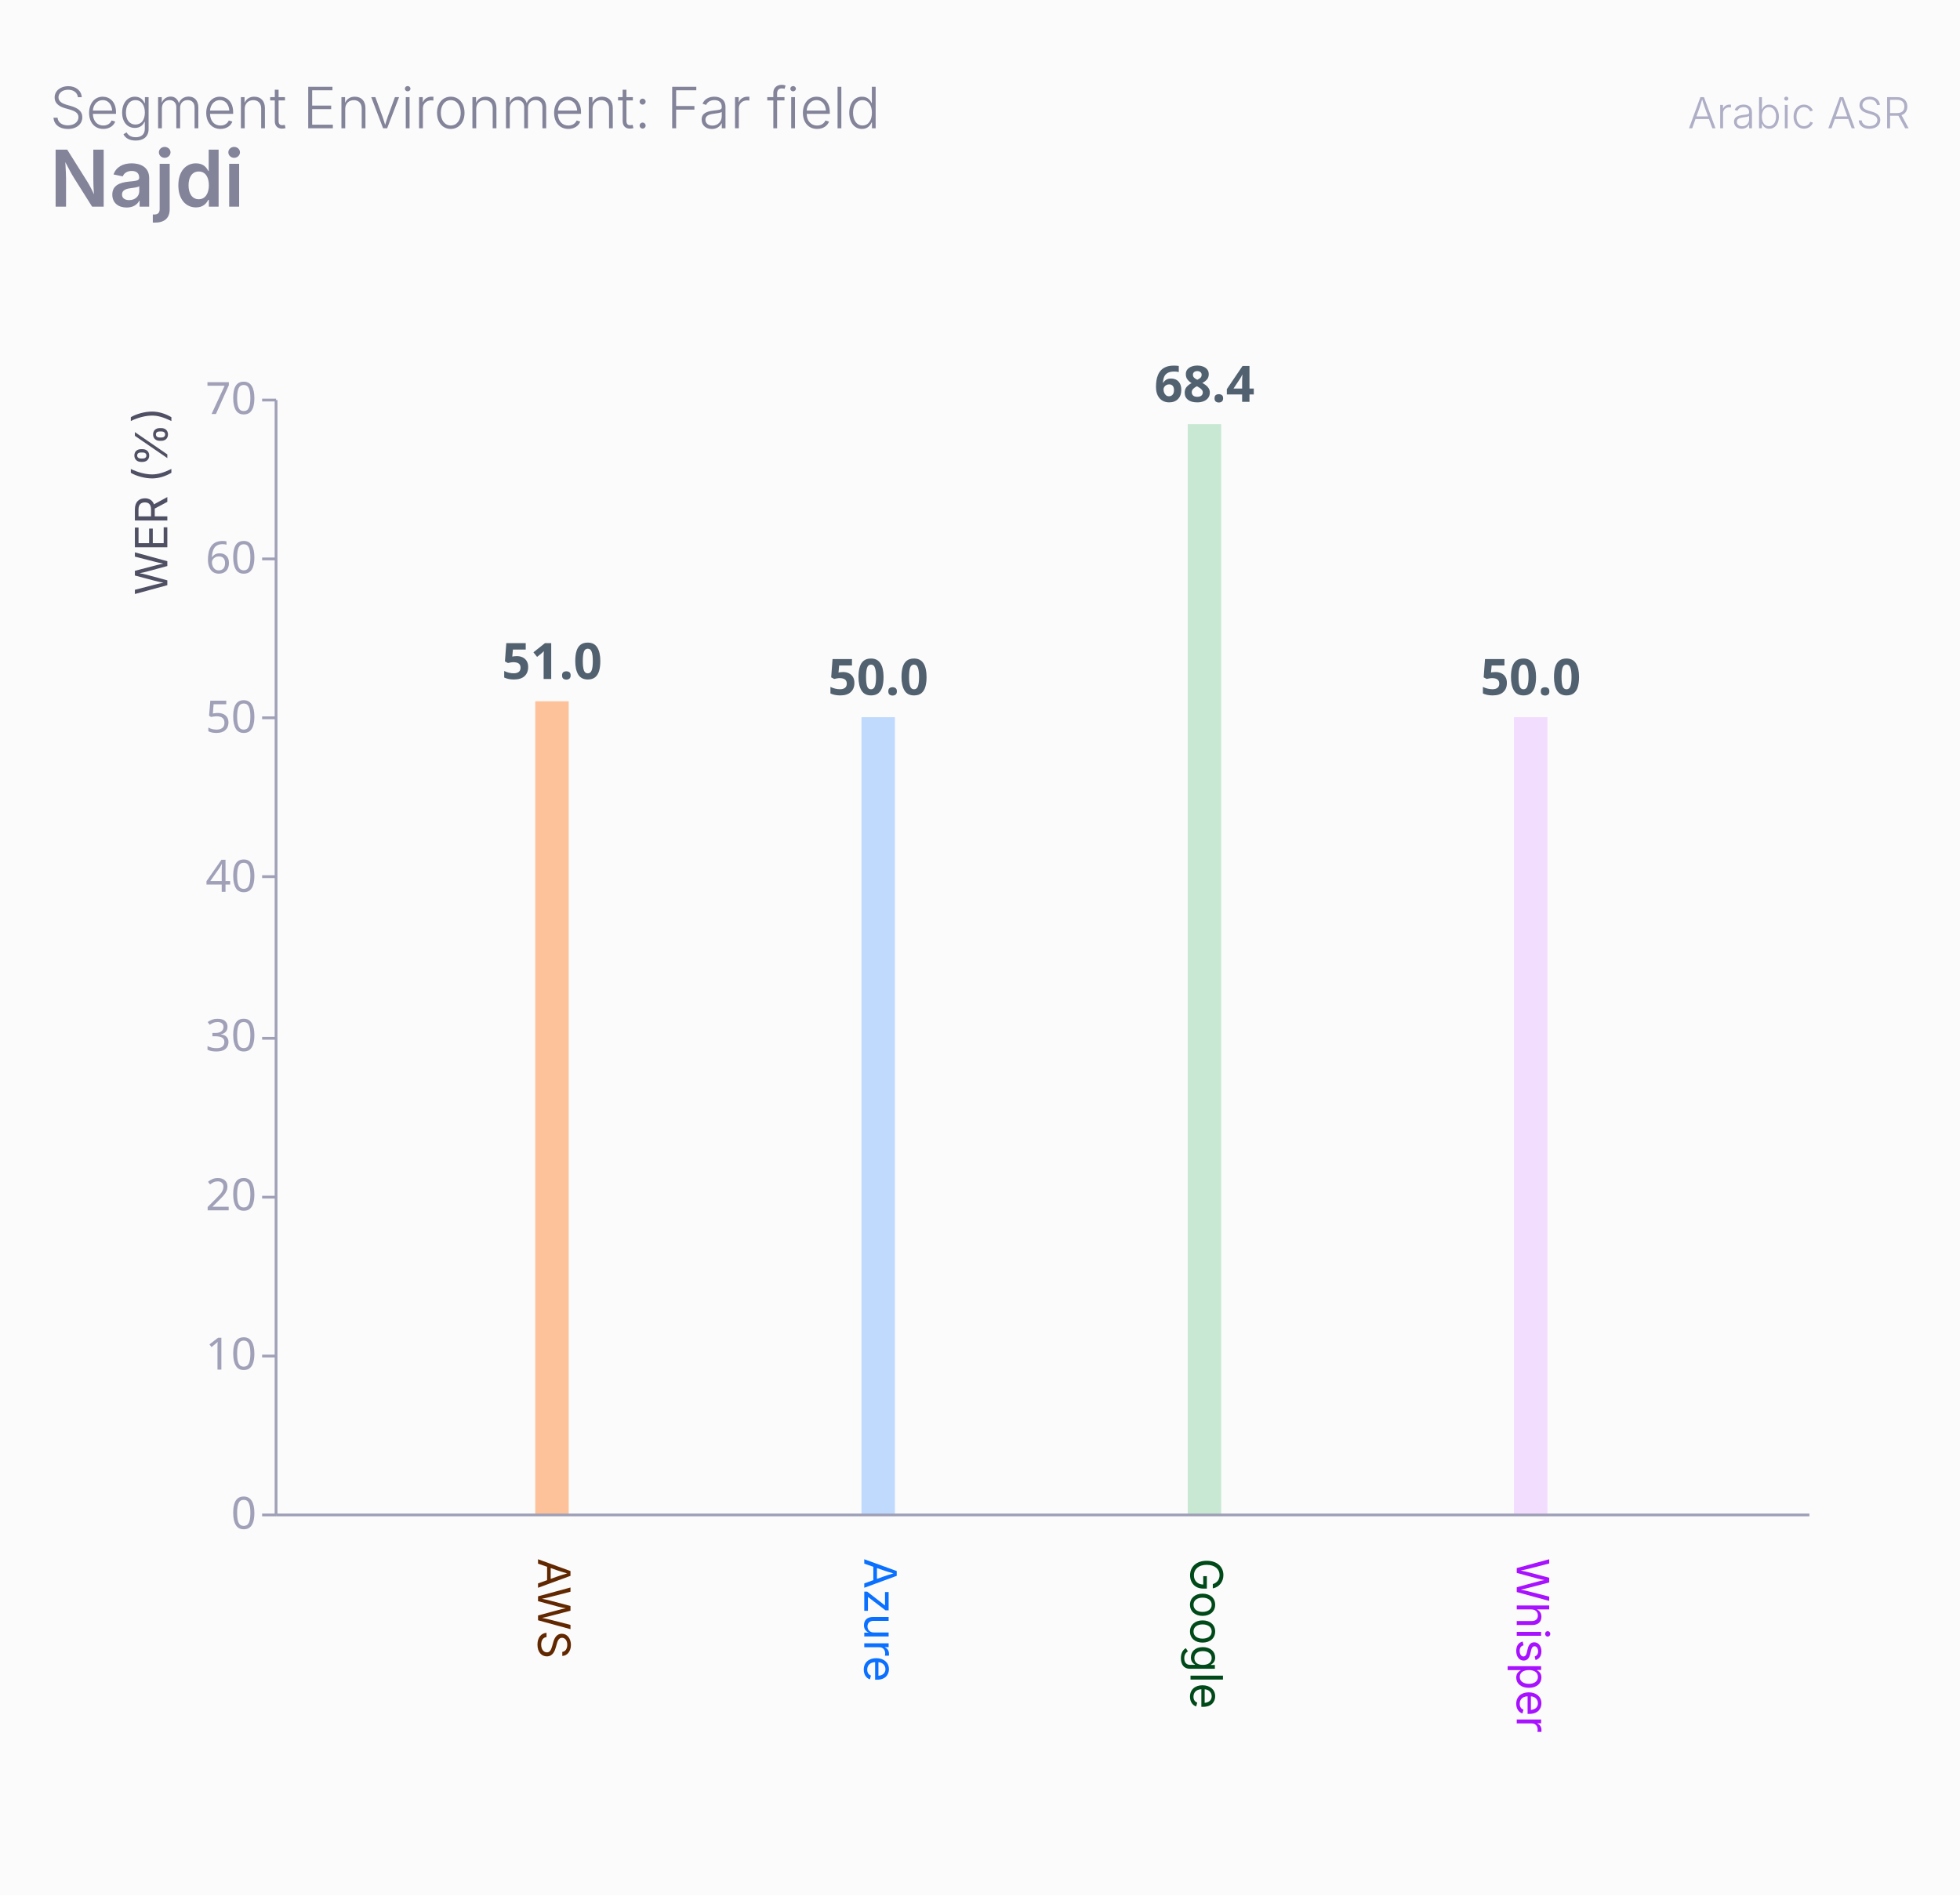
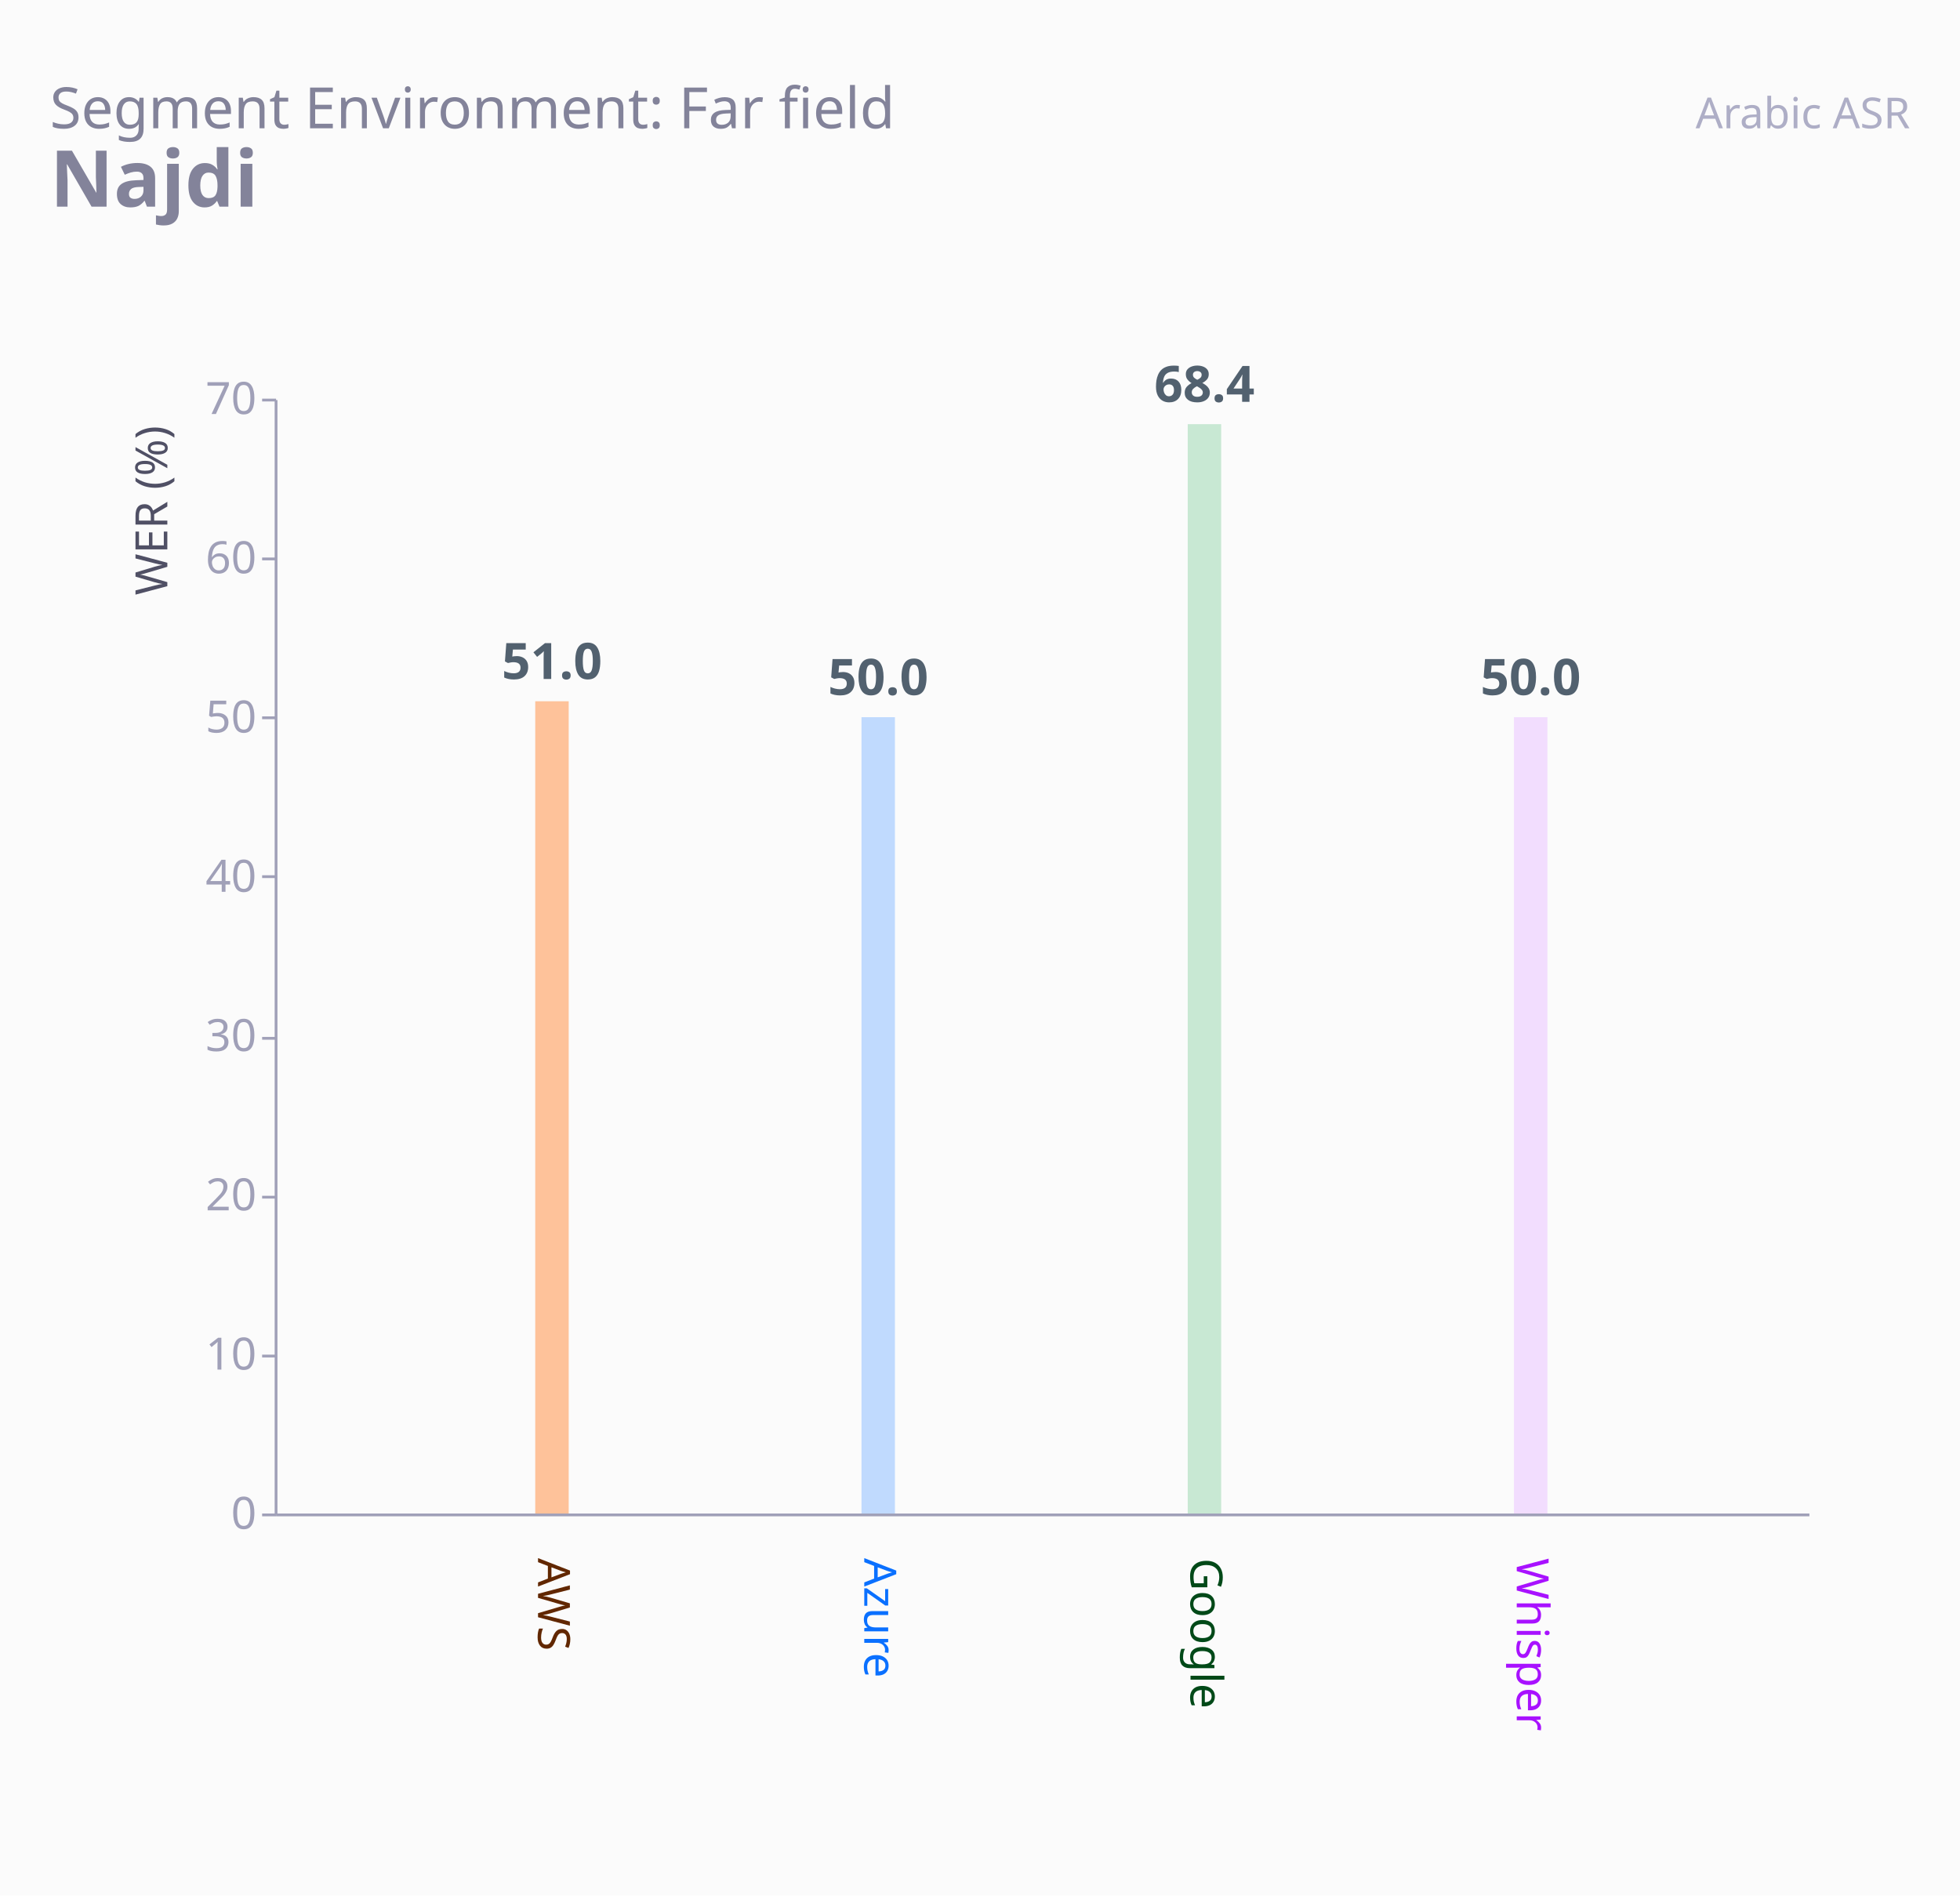
<svg xmlns="http://www.w3.org/2000/svg" width="550" height="532">
  <rect width="550" height="532" fill="#FBFBFB" />
-   <text x="536" y="36" text-anchor="end" font-family="Inter, system-ui, sans-serif" font-size="12" font-weight="300" fill="#aeaec6">Arabic ASR</text>
-   <text x="14" y="36" font-family="Inter, system-ui, sans-serif" font-size="16" font-weight="300" fill="#83839a">Segment Environment: Far field</text>
-   <text x="14" y="58" font-family="Inter, system-ui, sans-serif" font-size="22" font-weight="600" fill="#83839a">Najdi</text>
+   <text x="536" y="36" text-anchor="end" font-family="TT Hoves Pro Trial" font-size="12" font-weight="300" fill="#aeaec6">Arabic ASR</text>
+   <text x="14" y="36" font-family="TT Hoves Pro Trial" font-size="16" font-weight="300" fill="#83839a">Segment Environment: Far field</text>
+   <text x="14" y="58" font-family="TT Hoves Pro Trial" font-size="22" font-weight="600" fill="#83839a">Najdi</text>
  <svg y="72" version="1.1" class="marks" width="550" height="460" viewBox="0 0 626 588">
    <g fill="none" stroke-miterlimit="10" transform="translate(60,51)">
      <g class="mark-group role-frame root" role="graphics-object" aria-roledescription="group mark container">
        <g transform="translate(0,0)">
          <path class="background" aria-hidden="true" d="M0,0h550v400h-550Z" />
          <g>
            <g class="mark-group role-axis" aria-hidden="true">
              <g transform="translate(0.5,0.5)">
                <path class="background" aria-hidden="true" d="M0,0h0v0h0Z" pointer-events="none" />
                <g>
                  <g class="mark-rule role-axis-grid" pointer-events="none">
                    <line transform="translate(0,400)" x2="550" y2="0" stroke="rgba(255,255,255,0.07)" stroke-width="1" opacity="1" />
                    <line transform="translate(0,343)" x2="550" y2="0" stroke="rgba(255,255,255,0.07)" stroke-width="1" opacity="1" />
                    <line transform="translate(0,286)" x2="550" y2="0" stroke="rgba(255,255,255,0.07)" stroke-width="1" opacity="1" />
                    <line transform="translate(0,229)" x2="550" y2="0" stroke="rgba(255,255,255,0.07)" stroke-width="1" opacity="1" />
                    <line transform="translate(0,171)" x2="550" y2="0" stroke="rgba(255,255,255,0.07)" stroke-width="1" opacity="1" />
                    <line transform="translate(0,114)" x2="550" y2="0" stroke="rgba(255,255,255,0.07)" stroke-width="1" opacity="1" />
                    <line transform="translate(0,57)" x2="550" y2="0" stroke="rgba(255,255,255,0.07)" stroke-width="1" opacity="1" />
                    <line transform="translate(0,0)" x2="550" y2="0" stroke="rgba(255,255,255,0.07)" stroke-width="1" opacity="1" />
                  </g>
                </g>
                <path class="foreground" aria-hidden="true" d="" pointer-events="none" display="none" />
              </g>
            </g>
            <g class="mark-group role-axis" role="graphics-symbol" aria-roledescription="axis" aria-label="X-axis for a discrete scale with 4 values: AWS, Azure, Google, Whisper">
              <g transform="translate(0.5,400.5)">
                <path class="background" aria-hidden="true" d="M0,0h0v0h0Z" pointer-events="none" />
                <g>
                  <g class="mark-rule role-axis-domain" pointer-events="none">
                    <line transform="translate(0,0)" x2="550" y2="0" stroke="#a0a0b8" stroke-width="1" opacity="1" />
                  </g>
                </g>
                <path class="foreground" aria-hidden="true" d="" pointer-events="none" display="none" />
              </g>
            </g>
            <g class="mark-group role-axis" role="graphics-symbol" aria-roledescription="axis" aria-label="Y-axis titled 'WER (%)' for a linear scale with values from 0 to 70">
              <g transform="translate(0.5,0.5)">
                <path class="background" aria-hidden="true" d="M0,0h0v0h0Z" pointer-events="none" />
                <g>
                  <g class="mark-rule role-axis-tick" pointer-events="none">
                    <line transform="translate(0,400)" x2="-5" y2="0" stroke="#a0a0b8" stroke-width="1" opacity="1" />
                    <line transform="translate(0,343)" x2="-5" y2="0" stroke="#a0a0b8" stroke-width="1" opacity="1" />
                    <line transform="translate(0,286)" x2="-5" y2="0" stroke="#a0a0b8" stroke-width="1" opacity="1" />
                    <line transform="translate(0,229)" x2="-5" y2="0" stroke="#a0a0b8" stroke-width="1" opacity="1" />
                    <line transform="translate(0,171)" x2="-5" y2="0" stroke="#a0a0b8" stroke-width="1" opacity="1" />
                    <line transform="translate(0,114)" x2="-5" y2="0" stroke="#a0a0b8" stroke-width="1" opacity="1" />
                    <line transform="translate(0,57)" x2="-5" y2="0" stroke="#a0a0b8" stroke-width="1" opacity="1" />
                    <line transform="translate(0,0)" x2="-5" y2="0" stroke="#a0a0b8" stroke-width="1" opacity="1" />
                  </g>
                  <g class="mark-text role-axis-label" pointer-events="none">
                    <text text-anchor="end" transform="translate(-7,405)" font-family="JetBrains Mono" font-size="16px" font-weight="400" fill="#a0a0b8" opacity="1">0</text>
                    <text text-anchor="end" transform="translate(-7,347.8571)" font-family="JetBrains Mono" font-size="16px" font-weight="400" fill="#a0a0b8" opacity="1">10</text>
                    <text text-anchor="end" transform="translate(-7,290.7143)" font-family="JetBrains Mono" font-size="16px" font-weight="400" fill="#a0a0b8" opacity="1">20</text>
                    <text text-anchor="end" transform="translate(-7,233.5714)" font-family="JetBrains Mono" font-size="16px" font-weight="400" fill="#a0a0b8" opacity="1">30</text>
                    <text text-anchor="end" transform="translate(-7,176.4286)" font-family="JetBrains Mono" font-size="16px" font-weight="400" fill="#a0a0b8" opacity="1">40</text>
                    <text text-anchor="end" transform="translate(-7,119.2857)" font-family="JetBrains Mono" font-size="16px" font-weight="400" fill="#a0a0b8" opacity="1">50</text>
                    <text text-anchor="end" transform="translate(-7,62.14286)" font-family="JetBrains Mono" font-size="16px" font-weight="400" fill="#a0a0b8" opacity="1">60</text>
                    <text text-anchor="end" transform="translate(-7,5)" font-family="JetBrains Mono" font-size="16px" font-weight="400" fill="#a0a0b8" opacity="1">70</text>
                  </g>
                  <g class="mark-rule role-axis-domain" pointer-events="none">
                    <line transform="translate(0,400)" x2="0" y2="-400" stroke="#a0a0b8" stroke-width="1" opacity="1" />
                  </g>
                  <g class="mark-text role-axis-title" pointer-events="none">
-                     <text text-anchor="start" transform="translate(-36,70) rotate(-90) translate(0,-3)" font-family="Inter, system-ui, sans-serif" font-size="16px" font-weight="400" fill="#505065" opacity="1">WER (%)</text>
+                     <text text-anchor="start" transform="translate(-36,70) rotate(-90) translate(0,-3)" font-family="TT Hoves Pro Trial" font-size="16px" font-weight="400" fill="#505065" opacity="1">WER (%)</text>
                  </g>
                </g>
                <path class="foreground" aria-hidden="true" d="" pointer-events="none" display="none" />
              </g>
            </g>
            <g class="mark-rect role-mark layer_0_marks" role="graphics-object" aria-roledescription="rect mark container">
-               <path aria-label="model: Google; wer: 68.4; barColor: rgba(189, 228, 202,0.82)" role="graphics-symbol" aria-roledescription="bar" d="M327.511,9.143h12v390.857h-12Z" fill="rgba(189, 228, 202,0.82)" stroke-width="0" />
-               <path aria-label="model: AWS; wer: 51; barColor: rgba(255, 181, 133,0.82)" role="graphics-symbol" aria-roledescription="bar" d="M93.468,108.571h12v291.429h-12Z" fill="rgba(255, 181, 133,0.82)" stroke-width="0" />
-               <path aria-label="model: Azure; wer: 50; barColor: rgba(179, 211, 255,0.82)" role="graphics-symbol" aria-roledescription="bar" d="M210.489,114.286h12v285.714h-12Z" fill="rgba(179, 211, 255,0.82)" stroke-width="0" />
-               <path aria-label="model: Whisper; wer: 50; barColor: rgba(240, 215, 255,0.82)" role="graphics-symbol" aria-roledescription="bar" d="M444.532,114.286h12v285.714h-12Z" fill="rgba(240, 215, 255,0.82)" stroke-width="0" />
+               <path aria-label="model: Google; wer: 68.4; barColor: rgba(189,228,202,0.82)" role="graphics-symbol" aria-roledescription="bar" d="M327.511,9.143h12v390.857h-12Z" fill="rgba(189,228,202,0.82)" stroke-width="0" />
+               <path aria-label="model: AWS; wer: 51; barColor: rgba(255,181,133,0.82)" role="graphics-symbol" aria-roledescription="bar" d="M93.468,108.571h12v291.429h-12Z" fill="rgba(255,181,133,0.82)" stroke-width="0" />
+               <path aria-label="model: Azure; wer: 50; barColor: rgba(179,211,255,0.82)" role="graphics-symbol" aria-roledescription="bar" d="M210.489,114.286h12v285.714h-12Z" fill="rgba(179,211,255,0.82)" stroke-width="0" />
+               <path aria-label="model: Whisper; wer: 50; barColor: rgba(240,215,255,0.82)" role="graphics-symbol" aria-roledescription="bar" d="M444.532,114.286h12v285.714h-12Z" fill="rgba(240,215,255,0.82)" stroke-width="0" />
            </g>
            <g class="mark-text role-mark layer_1_marks" role="graphics-object" aria-roledescription="text mark container">
              <text aria-label="model: Google; wer: 68.4" role="graphics-symbol" aria-roledescription="text mark" text-anchor="middle" transform="translate(333.5106,1.142857)" font-family="JetBrains Mono" font-size="18px" font-weight="600" fill="#52616F">68.4</text>
              <text aria-label="model: AWS; wer: 51" role="graphics-symbol" aria-roledescription="text mark" text-anchor="middle" transform="translate(99.46809,100.5714)" font-family="JetBrains Mono" font-size="18px" font-weight="600" fill="#52616F">51.0</text>
              <text aria-label="model: Azure; wer: 50" role="graphics-symbol" aria-roledescription="text mark" text-anchor="middle" transform="translate(216.4894,106.2857)" font-family="JetBrains Mono" font-size="18px" font-weight="600" fill="#52616F">50.0</text>
              <text aria-label="model: Whisper; wer: 50" role="graphics-symbol" aria-roledescription="text mark" text-anchor="middle" transform="translate(450.5319,106.2857)" font-family="JetBrains Mono" font-size="18px" font-weight="600" fill="#52616F">50.0</text>
            </g>
            <g class="mark-text role-mark layer_2_marks" role="graphics-object" aria-roledescription="text mark container">
-               <text aria-label="model: Google; labelColor: #004918" role="graphics-symbol" aria-roledescription="text mark" text-anchor="start" transform="translate(333.5106,400) rotate(90) translate(16,5)" font-family="Inter, system-ui, sans-serif" font-size="16px" font-weight="400" fill="#004918">Google</text>
-               <text aria-label="model: AWS; labelColor: #612700" role="graphics-symbol" aria-roledescription="text mark" text-anchor="start" transform="translate(99.46809,400) rotate(90) translate(16,5)" font-family="Inter, system-ui, sans-serif" font-size="16px" font-weight="400" fill="#612700">AWS</text>
-               <text aria-label="model: Azure; labelColor: #0a70ff" role="graphics-symbol" aria-roledescription="text mark" text-anchor="start" transform="translate(216.4894,400) rotate(90) translate(16,5)" font-family="Inter, system-ui, sans-serif" font-size="16px" font-weight="400" fill="#0a70ff">Azure</text>
-               <text aria-label="model: Whisper; labelColor: #a811ff" role="graphics-symbol" aria-roledescription="text mark" text-anchor="start" transform="translate(450.5319,400) rotate(90) translate(16,5)" font-family="Inter, system-ui, sans-serif" font-size="16px" font-weight="400" fill="#a811ff">Whisper</text>
+               <text aria-label="model: Google; labelColor: #004918" role="graphics-symbol" aria-roledescription="text mark" text-anchor="start" transform="translate(333.5106,400) rotate(90) translate(16,5)" font-family="TT Hoves Pro Trial" font-size="16px" font-weight="400" fill="#004918">Google</text>
+               <text aria-label="model: AWS; labelColor: #612700" role="graphics-symbol" aria-roledescription="text mark" text-anchor="start" transform="translate(99.46809,400) rotate(90) translate(16,5)" font-family="TT Hoves Pro Trial" font-size="16px" font-weight="400" fill="#612700">AWS</text>
+               <text aria-label="model: Azure; labelColor: #0a70ff" role="graphics-symbol" aria-roledescription="text mark" text-anchor="start" transform="translate(216.4894,400) rotate(90) translate(16,5)" font-family="TT Hoves Pro Trial" font-size="16px" font-weight="400" fill="#0a70ff">Azure</text>
+               <text aria-label="model: Whisper; labelColor: #a811ff" role="graphics-symbol" aria-roledescription="text mark" text-anchor="start" transform="translate(450.5319,400) rotate(90) translate(16,5)" font-family="TT Hoves Pro Trial" font-size="16px" font-weight="400" fill="#a811ff">Whisper</text>
            </g>
          </g>
          <path class="foreground" aria-hidden="true" d="" display="none" />
        </g>
      </g>
    </g>
  </svg>
</svg>
